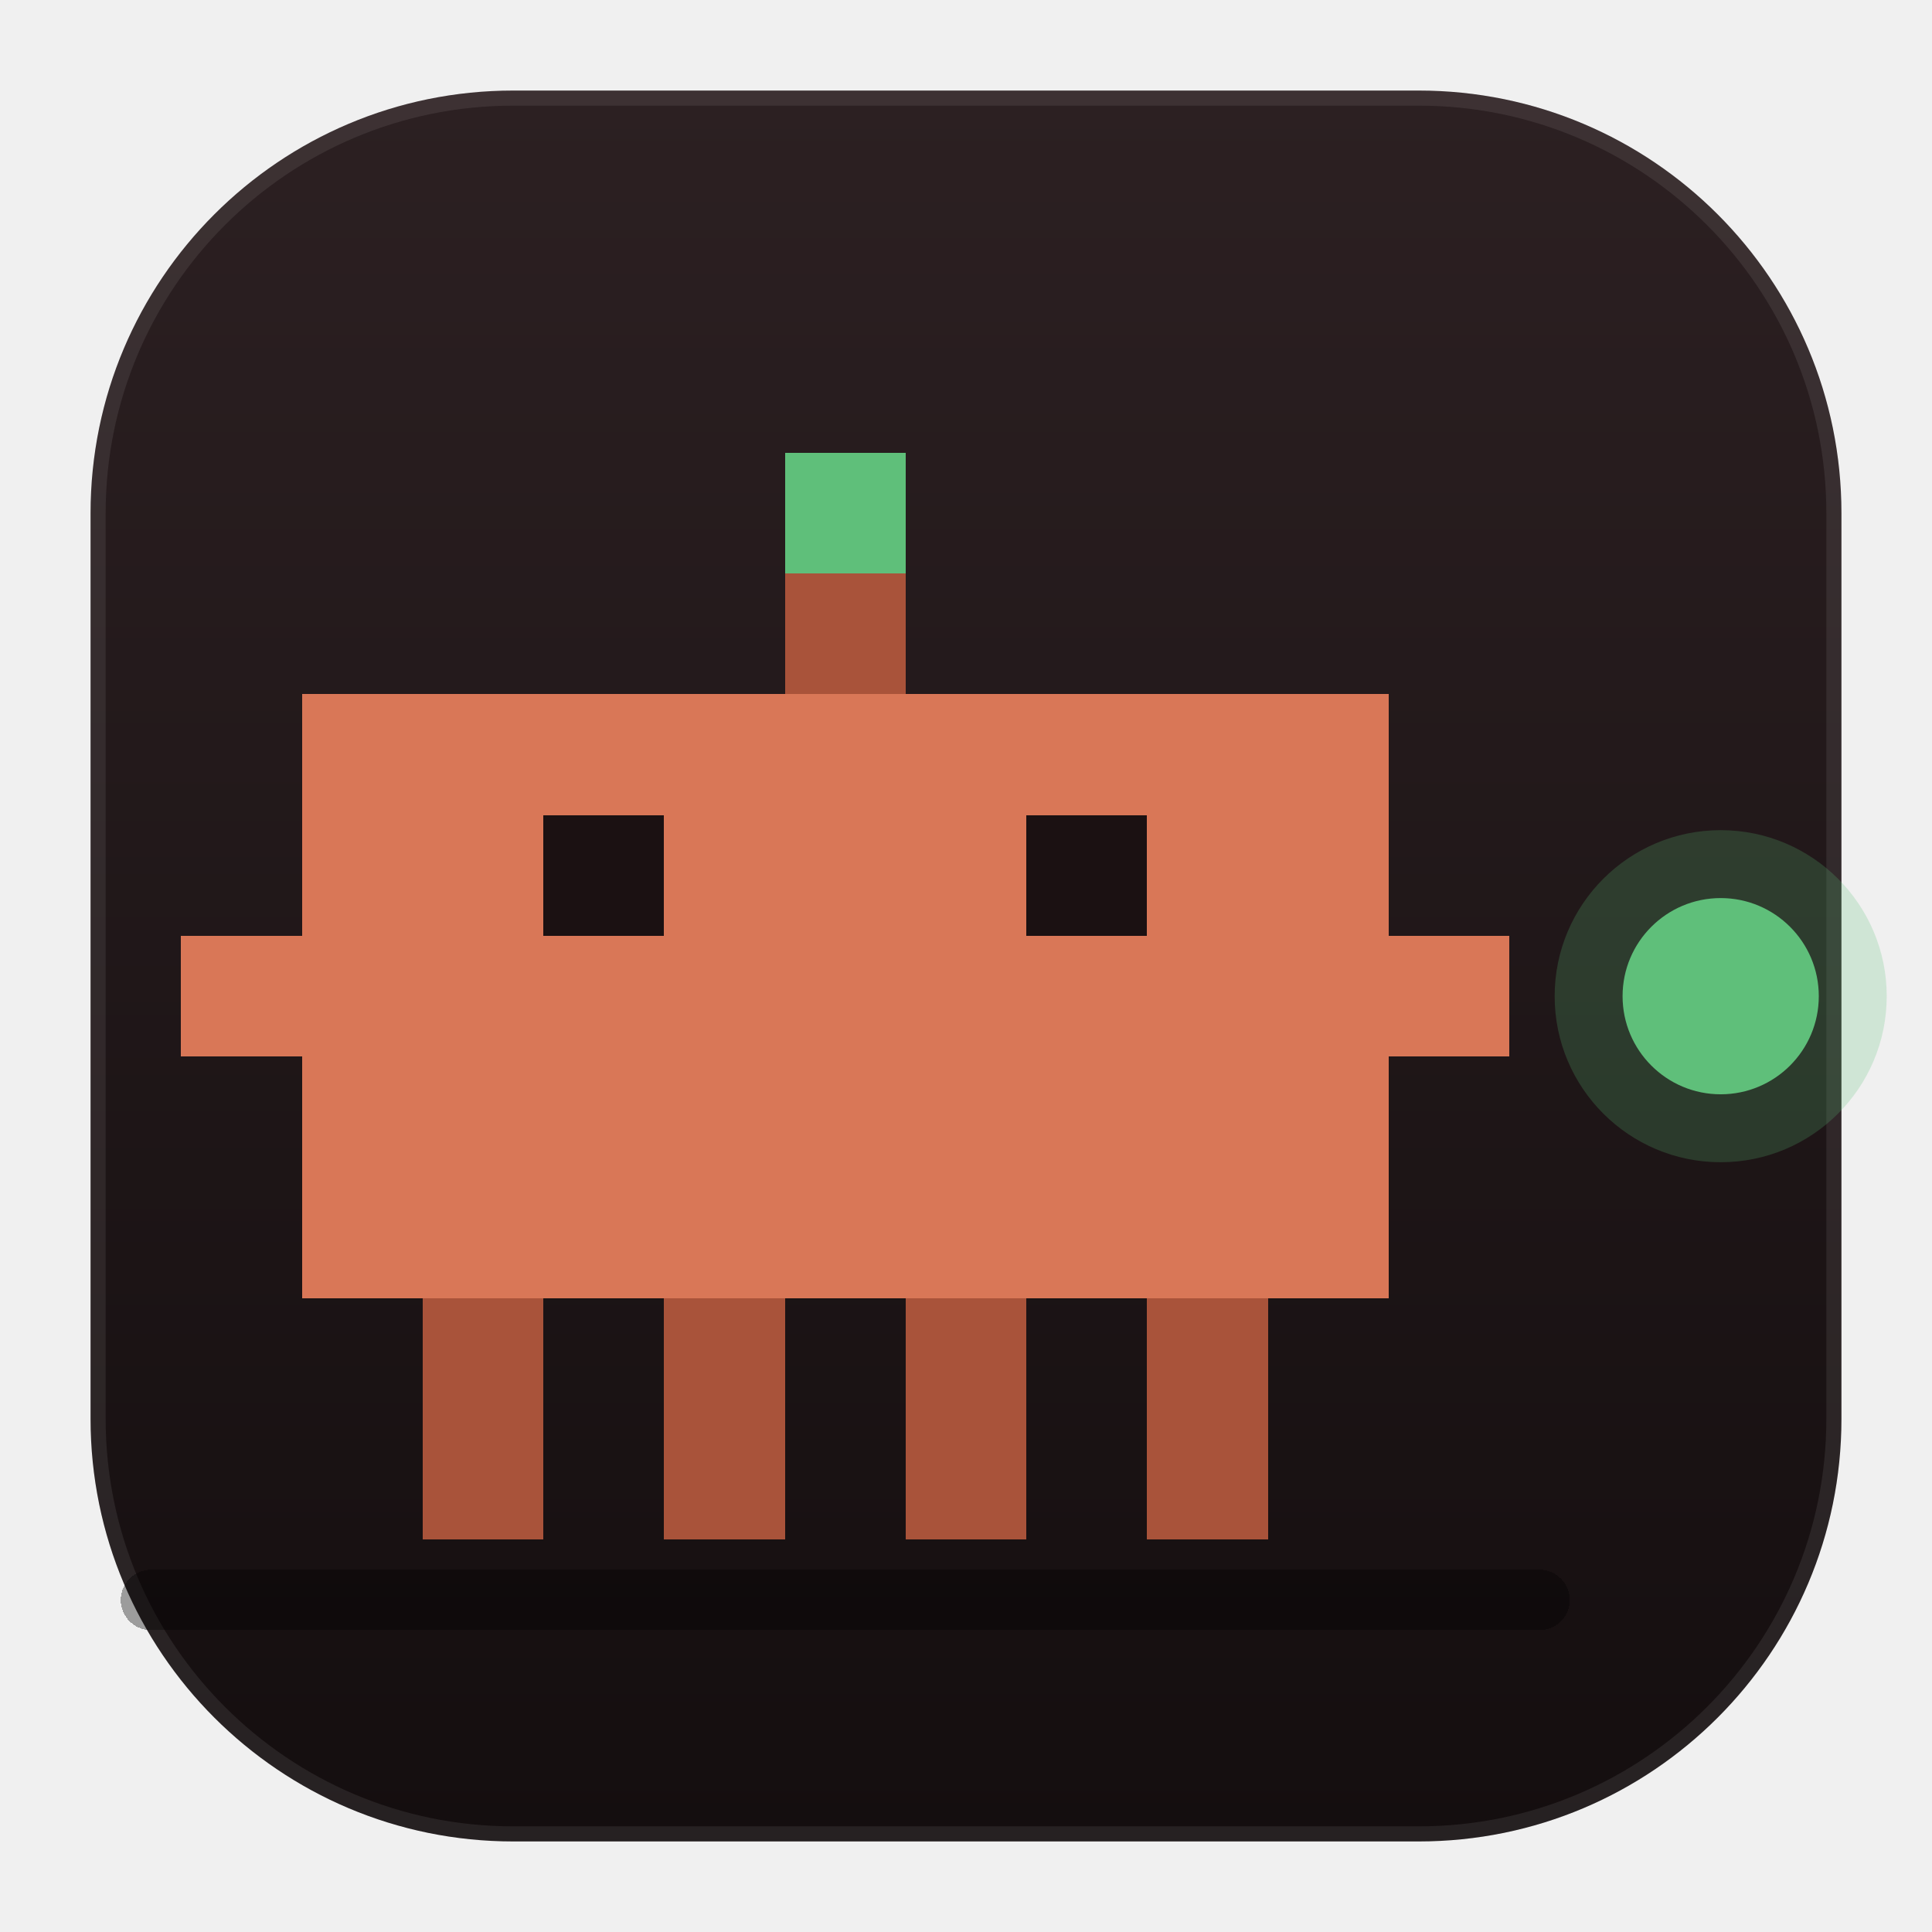
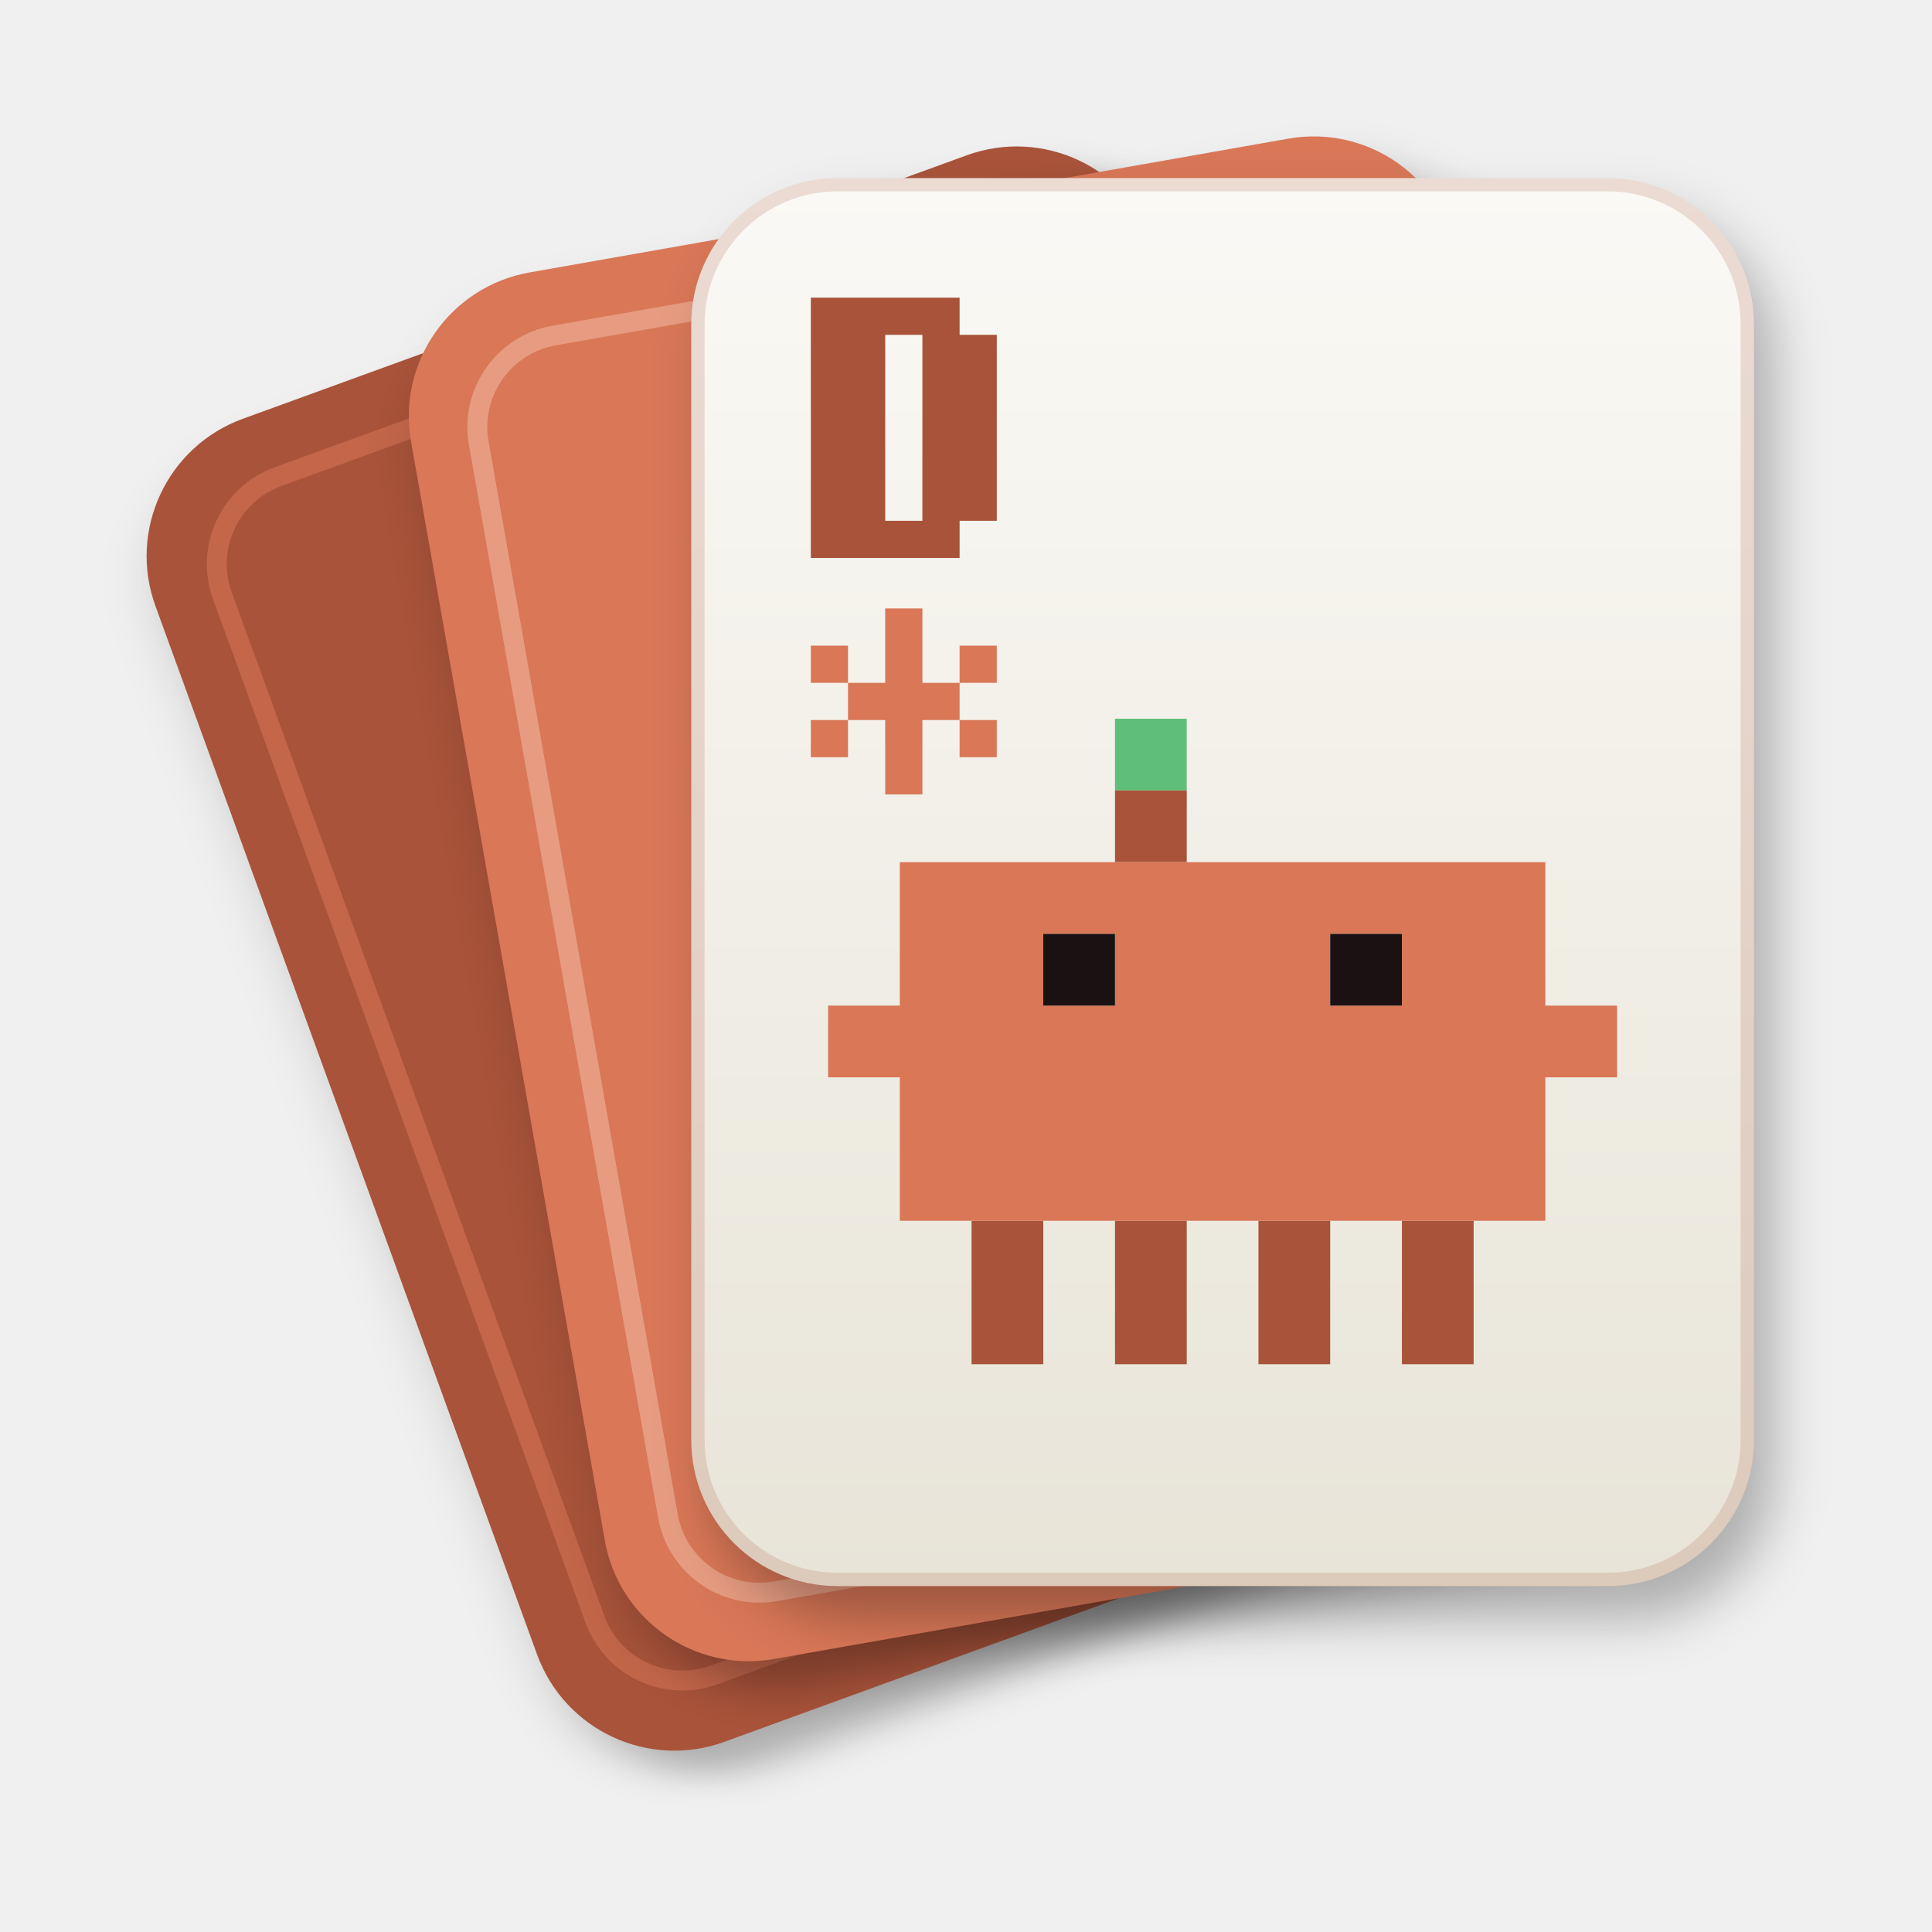
- <svg xmlns="http://www.w3.org/2000/svg" viewBox="0 0 128 128" width="128" height="128" shape-rendering="crispEdges">
+ <svg xmlns="http://www.w3.org/2000/svg" viewBox="0 0 128 128" width="128" height="128">
  <defs>
-     <linearGradient id="bg" x1="0" y1="0" x2="0" y2="1">
-       <stop offset="0" stop-color="#2c2022" />
-       <stop offset="1" stop-color="#140e0f" />
+     <filter id="soft" x="-20%" y="-20%" width="140%" height="140%">
+       <feGaussianBlur stdDeviation="2" />
+     </filter>
+     <linearGradient id="face" x1="0" y1="0" x2="0" y2="1">
+       <stop offset="0" stop-color="#faf9f5" />
+       <stop offset="1" stop-color="#e8e4d8" />
    </linearGradient>
  </defs>
-   <rect x="6" y="6" width="116" height="116" rx="28" fill="url(#bg)" shape-rendering="geometricPrecision" />
-   <rect x="6.5" y="6.5" width="115" height="115" rx="27.5" fill="none" stroke="#ffffff" stroke-opacity="0.08" shape-rendering="geometricPrecision" />
-   <rect x="8" y="104" width="96" height="4" rx="2" fill="#000000" fill-opacity="0.35" />
-   <rect x="52" y="30" width="8" height="8" fill="#5fbf7a" />
-   <rect x="52" y="38" width="8" height="8" fill="#a9533a" />
-   <rect x="20" y="46" width="8" height="8" fill="#d97757" />
-   <rect x="28" y="46" width="8" height="8" fill="#d97757" />
-   <rect x="36" y="46" width="8" height="8" fill="#d97757" />
-   <rect x="44" y="46" width="8" height="8" fill="#d97757" />
-   <rect x="52" y="46" width="8" height="8" fill="#d97757" />
-   <rect x="60" y="46" width="8" height="8" fill="#d97757" />
-   <rect x="68" y="46" width="8" height="8" fill="#d97757" />
-   <rect x="76" y="46" width="8" height="8" fill="#d97757" />
-   <rect x="84" y="46" width="8" height="8" fill="#d97757" />
-   <rect x="20" y="54" width="8" height="8" fill="#d97757" />
-   <rect x="28" y="54" width="8" height="8" fill="#d97757" />
-   <rect x="36" y="54" width="8" height="8" fill="#1b1112" />
-   <rect x="44" y="54" width="8" height="8" fill="#d97757" />
-   <rect x="52" y="54" width="8" height="8" fill="#d97757" />
-   <rect x="60" y="54" width="8" height="8" fill="#d97757" />
-   <rect x="68" y="54" width="8" height="8" fill="#1b1112" />
-   <rect x="76" y="54" width="8" height="8" fill="#d97757" />
-   <rect x="84" y="54" width="8" height="8" fill="#d97757" />
-   <rect x="12" y="62" width="8" height="8" fill="#d97757" />
-   <rect x="20" y="62" width="8" height="8" fill="#d97757" />
-   <rect x="28" y="62" width="8" height="8" fill="#d97757" />
-   <rect x="36" y="62" width="8" height="8" fill="#d97757" />
-   <rect x="44" y="62" width="8" height="8" fill="#d97757" />
-   <rect x="52" y="62" width="8" height="8" fill="#d97757" />
-   <rect x="60" y="62" width="8" height="8" fill="#d97757" />
-   <rect x="68" y="62" width="8" height="8" fill="#d97757" />
-   <rect x="76" y="62" width="8" height="8" fill="#d97757" />
-   <rect x="84" y="62" width="8" height="8" fill="#d97757" />
-   <rect x="92" y="62" width="8" height="8" fill="#d97757" />
-   <rect x="20" y="70" width="8" height="8" fill="#d97757" />
-   <rect x="28" y="70" width="8" height="8" fill="#d97757" />
-   <rect x="36" y="70" width="8" height="8" fill="#d97757" />
-   <rect x="44" y="70" width="8" height="8" fill="#d97757" />
-   <rect x="52" y="70" width="8" height="8" fill="#d97757" />
-   <rect x="60" y="70" width="8" height="8" fill="#d97757" />
-   <rect x="68" y="70" width="8" height="8" fill="#d97757" />
-   <rect x="76" y="70" width="8" height="8" fill="#d97757" />
-   <rect x="84" y="70" width="8" height="8" fill="#d97757" />
-   <rect x="20" y="78" width="8" height="8" fill="#d97757" />
-   <rect x="28" y="78" width="8" height="8" fill="#d97757" />
-   <rect x="36" y="78" width="8" height="8" fill="#d97757" />
-   <rect x="44" y="78" width="8" height="8" fill="#d97757" />
-   <rect x="52" y="78" width="8" height="8" fill="#d97757" />
-   <rect x="60" y="78" width="8" height="8" fill="#d97757" />
-   <rect x="68" y="78" width="8" height="8" fill="#d97757" />
-   <rect x="76" y="78" width="8" height="8" fill="#d97757" />
-   <rect x="84" y="78" width="8" height="8" fill="#d97757" />
-   <rect x="28" y="86" width="8" height="8" fill="#a9533a" />
-   <rect x="44" y="86" width="8" height="8" fill="#a9533a" />
-   <rect x="60" y="86" width="8" height="8" fill="#a9533a" />
-   <rect x="76" y="86" width="8" height="8" fill="#a9533a" />
-   <rect x="28" y="94" width="8" height="8" fill="#a9533a" />
-   <rect x="44" y="94" width="8" height="8" fill="#a9533a" />
-   <rect x="60" y="94" width="8" height="8" fill="#a9533a" />
-   <rect x="76" y="94" width="8" height="8" fill="#a9533a" />
-   <circle cx="114" cy="66.0" r="11" fill="#5fbf7a" fill-opacity="0.22" shape-rendering="geometricPrecision" />
-   <circle cx="114" cy="66.0" r="6.5" fill="#5fbf7a" shape-rendering="geometricPrecision" />
+   <g transform="translate(15 3) scale(0.88)">
+     <g transform="rotate(-20 75 146.0)">
+       <rect x="36.5" y="12.5" width="80" height="106" rx="11" fill="#000" fill-opacity="0.28" filter="url(#soft)" />
+     </g>
+     <g transform="rotate(-20 75 146.0)">
+       <rect x="35.0" y="10.0" width="80" height="106" rx="11" fill="#a9533a" />
+       <rect x="40.0" y="15.0" width="70" height="96" rx="7" fill="none" stroke="#d97757" stroke-width="1.5" stroke-opacity="0.55" />
+     </g>
+     <g transform="rotate(-10 75 146.0)">
+       <rect x="36.5" y="12.5" width="80" height="106" rx="11" fill="#000" fill-opacity="0.28" filter="url(#soft)" />
+     </g>
+     <g transform="rotate(-10 75 146.0)">
+       <rect x="35.0" y="10.0" width="80" height="106" rx="11" fill="#d97757" />
+       <rect x="40.0" y="15.0" width="70" height="96" rx="7" fill="none" stroke="#f2b9a3" stroke-width="1.5" stroke-opacity="0.55" />
+     </g>
+     <g transform="rotate(0 75 146.0)">
+       <rect x="36.5" y="12.5" width="80" height="106" rx="11" fill="#000" fill-opacity="0.28" filter="url(#soft)" />
+     </g>
+     <g transform="rotate(0 75 146.0)">
+       <rect x="35.0" y="10.0" width="80" height="106" rx="11" fill="url(#face)" />
+       <rect x="35.5" y="10.5" width="79" height="105" rx="10.5" fill="none" stroke="#a9533a" stroke-opacity="0.18" />
+     </g>
+     <g>
+       <path fill="#5fbf7a" d="M66.9 50.7h5.4v5.4h-5.4z" />
+       <path fill="#a9533a" d="M66.9 56.1h5.4v5.4h-5.4zM56.1 88.5h5.4v5.4h-5.4zM66.9 88.5h5.4v5.4h-5.4zM77.7 88.5h5.4v5.4h-5.4zM88.5 88.5h5.4v5.4h-5.4zM56.1 93.9h5.4v5.4h-5.4zM66.9 93.9h5.4v5.4h-5.4zM77.7 93.9h5.4v5.4h-5.4zM88.5 93.9h5.4v5.4h-5.4z" />
+       <path fill="#d97757" d="M50.7 61.5h5.4v5.4h-5.4zM56.1 61.5h5.4v5.4h-5.4zM61.5 61.5h5.4v5.4h-5.4zM66.9 61.5h5.4v5.4h-5.4zM72.3 61.5h5.4v5.4h-5.4zM77.7 61.5h5.4v5.4h-5.4zM83.1 61.5h5.4v5.4h-5.4zM88.5 61.5h5.4v5.4h-5.4zM93.9 61.5h5.4v5.4h-5.4zM50.7 66.9h5.4v5.4h-5.4zM56.1 66.9h5.4v5.4h-5.4zM66.9 66.9h5.4v5.4h-5.4zM72.3 66.9h5.4v5.4h-5.4zM77.7 66.9h5.4v5.4h-5.4zM88.5 66.9h5.4v5.4h-5.4zM93.9 66.9h5.4v5.4h-5.4zM45.3 72.3h5.4v5.4h-5.4zM50.7 72.3h5.4v5.4h-5.4zM56.1 72.3h5.4v5.4h-5.4zM61.5 72.3h5.4v5.4h-5.4zM66.9 72.3h5.4v5.4h-5.4zM72.3 72.3h5.4v5.4h-5.4zM77.7 72.3h5.4v5.4h-5.4zM83.1 72.3h5.4v5.4h-5.4zM88.5 72.3h5.4v5.4h-5.4zM93.9 72.3h5.4v5.4h-5.4zM99.3 72.3h5.4v5.4h-5.4zM50.7 77.7h5.4v5.4h-5.4zM56.1 77.7h5.4v5.4h-5.4zM61.5 77.7h5.4v5.4h-5.4zM66.9 77.7h5.4v5.4h-5.4zM72.3 77.7h5.4v5.4h-5.4zM77.7 77.7h5.4v5.4h-5.4zM83.1 77.7h5.4v5.4h-5.4zM88.5 77.7h5.4v5.4h-5.4zM93.9 77.7h5.4v5.4h-5.4zM50.7 83.1h5.4v5.4h-5.4zM56.1 83.1h5.4v5.4h-5.4zM61.5 83.1h5.4v5.4h-5.4zM66.9 83.1h5.4v5.4h-5.4zM72.3 83.1h5.4v5.4h-5.4zM77.7 83.1h5.4v5.4h-5.4zM83.1 83.1h5.4v5.4h-5.4zM88.5 83.1h5.4v5.4h-5.4zM93.9 83.1h5.4v5.4h-5.4z" />
+       <path fill="#1b1112" d="M61.5 66.9h5.4v5.4h-5.4zM83.1 66.9h5.4v5.4h-5.4z" />
+       <path fill="#a9533a" d="M44 19h2.8v2.8h-2.8zM46.8 19h2.8v2.8h-2.8zM49.6 19h2.8v2.8h-2.8zM52.4 19h2.8v2.8h-2.8zM44 21.8h2.8v2.8h-2.8zM46.8 21.8h2.8v2.8h-2.8zM52.4 21.8h2.8v2.8h-2.8zM55.2 21.8h2.8v2.8h-2.8zM44 24.6h2.8v2.8h-2.8zM46.8 24.6h2.8v2.8h-2.8zM52.4 24.6h2.8v2.8h-2.8zM55.2 24.6h2.8v2.8h-2.8zM44 27.4h2.8v2.8h-2.8zM46.8 27.4h2.8v2.8h-2.8zM52.4 27.4h2.8v2.8h-2.8zM55.2 27.4h2.8v2.8h-2.8zM44 30.2h2.8v2.8h-2.8zM46.8 30.2h2.8v2.8h-2.8zM52.4 30.2h2.8v2.8h-2.8zM55.2 30.2h2.8v2.8h-2.8zM44 33h2.8v2.8h-2.8zM46.8 33h2.8v2.8h-2.8zM52.4 33h2.8v2.8h-2.8zM55.2 33h2.8v2.8h-2.8zM44 35.8h2.8v2.8h-2.8zM46.8 35.8h2.8v2.8h-2.8zM49.6 35.8h2.8v2.8h-2.8zM52.4 35.8h2.8v2.8h-2.8z" />
+       <path fill="#d97757" d="M49.6 42.4h2.8v2.8h-2.8zM44 45.2h2.8v2.8h-2.8zM49.6 45.2h2.8v2.8h-2.8zM55.2 45.2h2.8v2.8h-2.8zM46.8 48h2.8v2.8h-2.8zM49.6 48h2.8v2.8h-2.8zM52.4 48h2.8v2.8h-2.8zM44 50.8h2.8v2.8h-2.8zM49.6 50.8h2.8v2.8h-2.8zM55.2 50.8h2.8v2.8h-2.8zM49.6 53.6h2.8v2.8h-2.8z" />
+     </g>
+   </g>
</svg>
